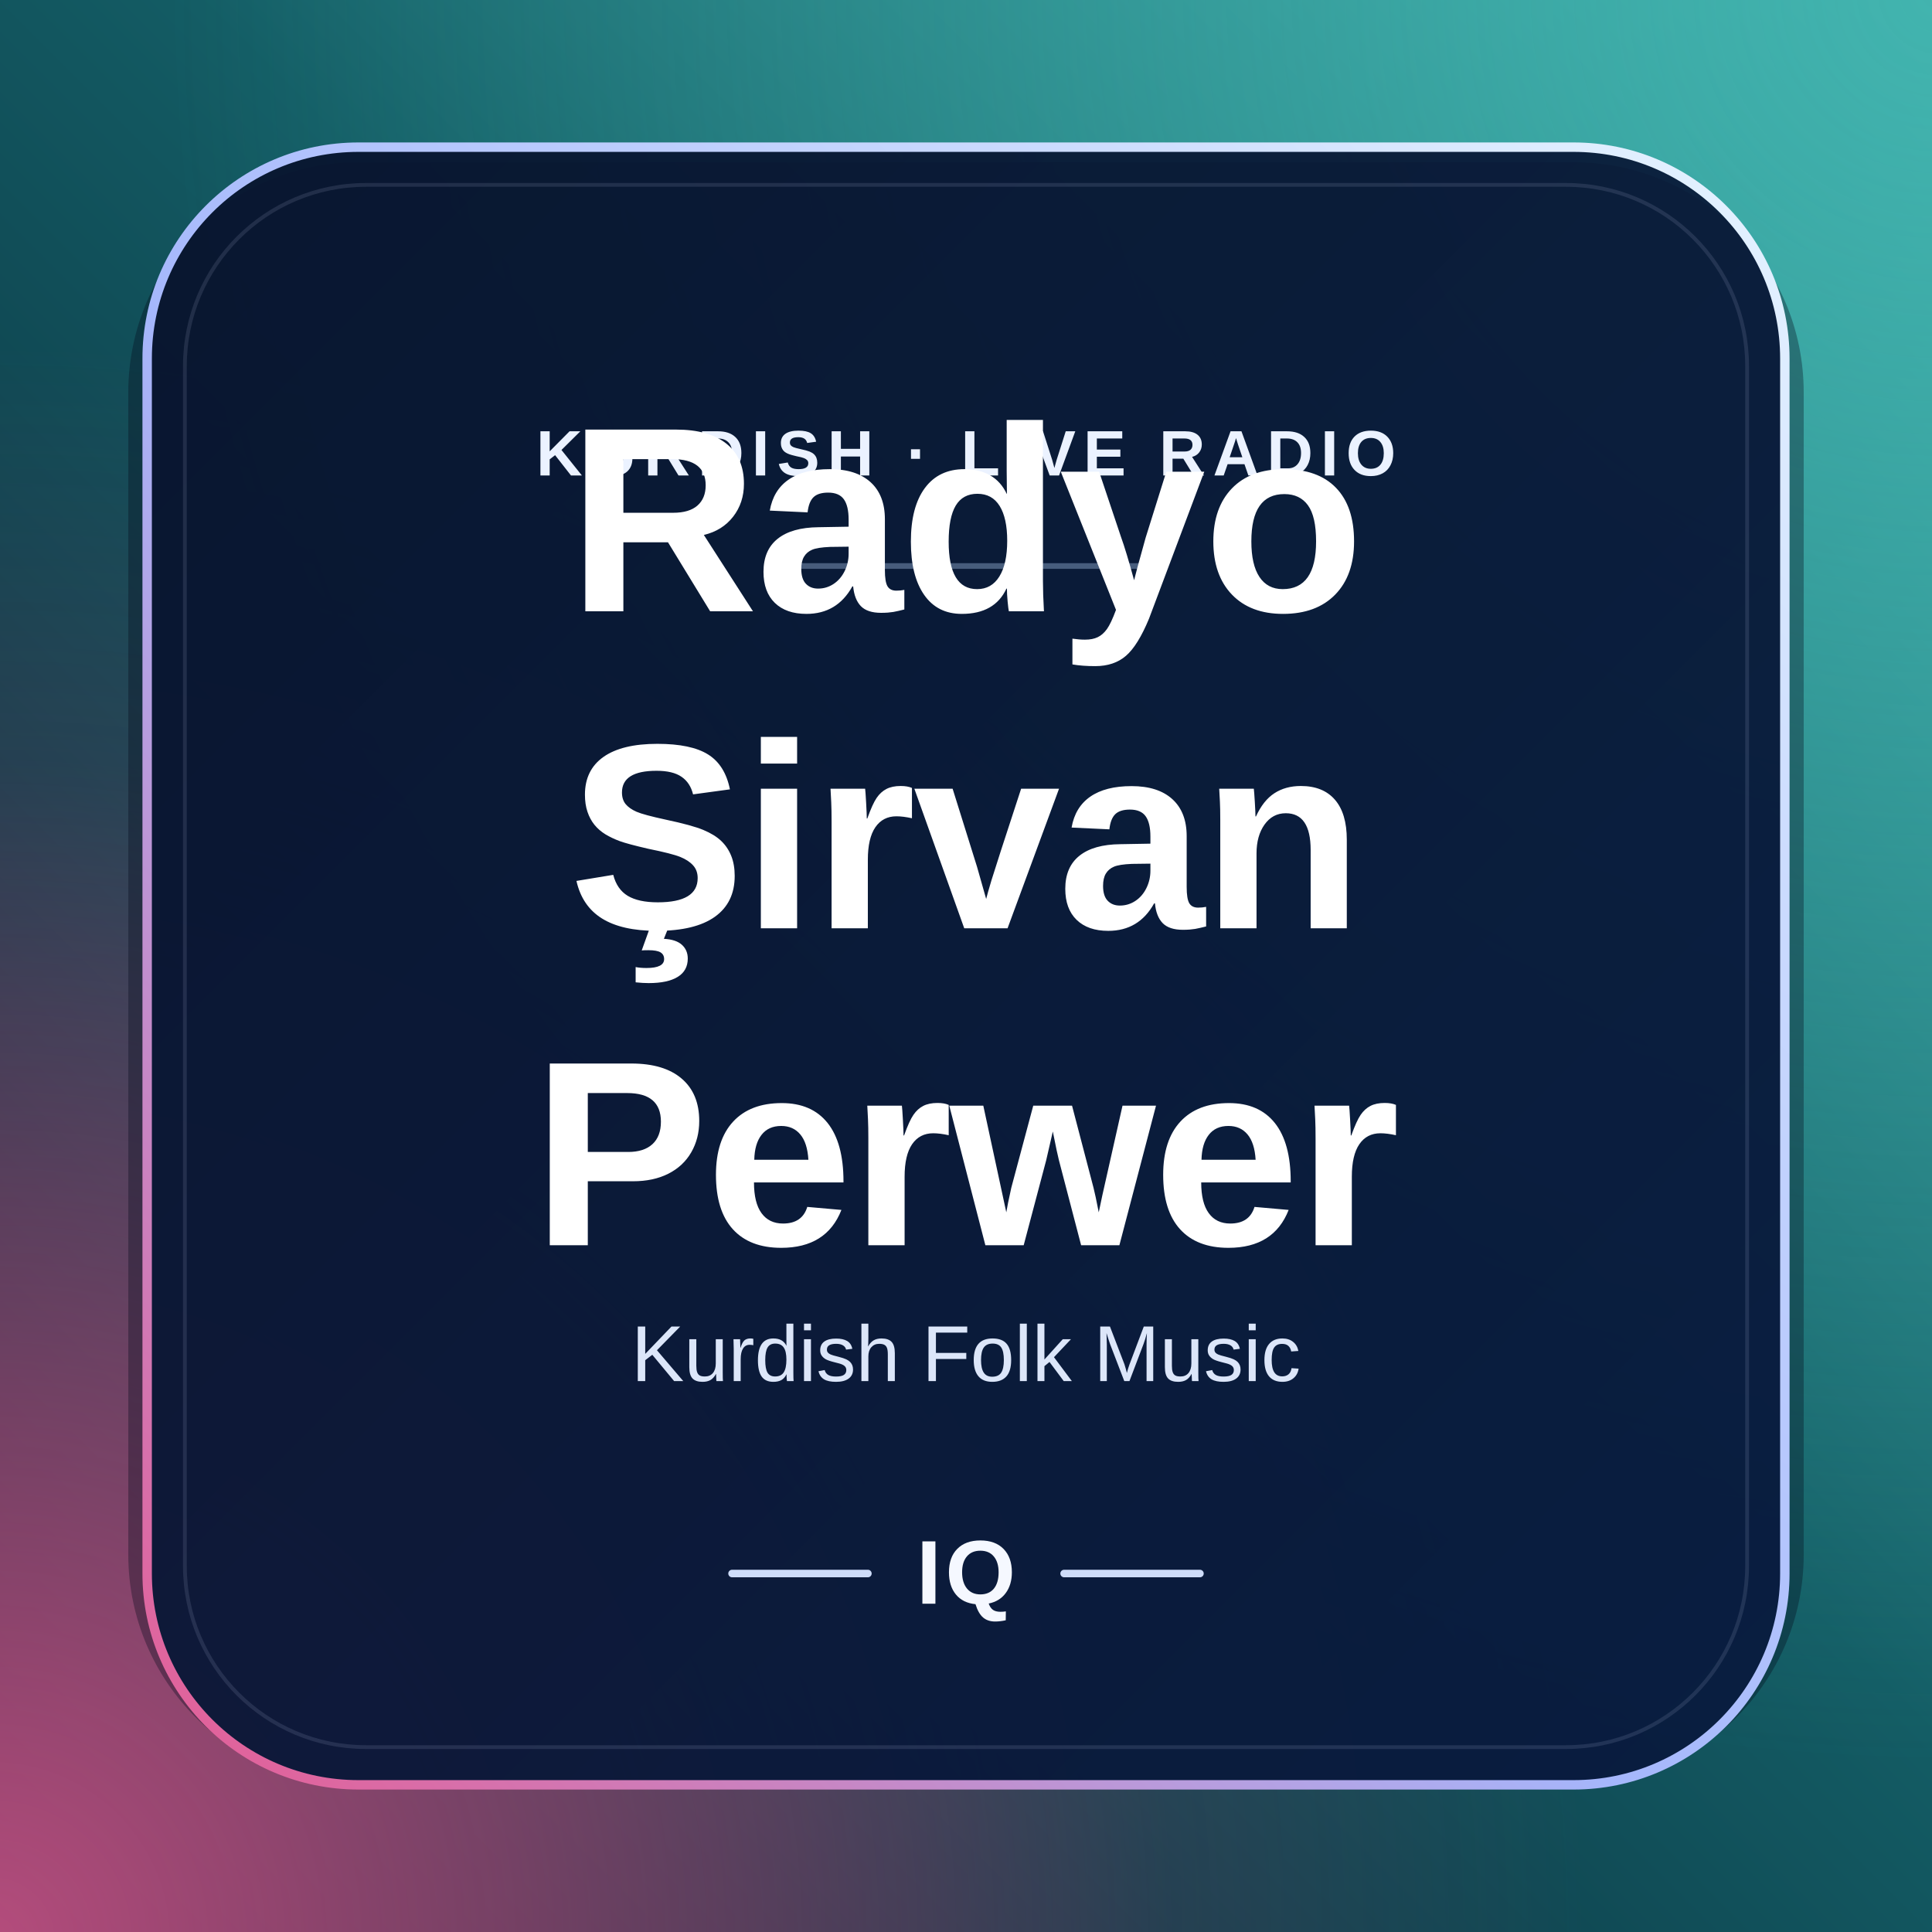
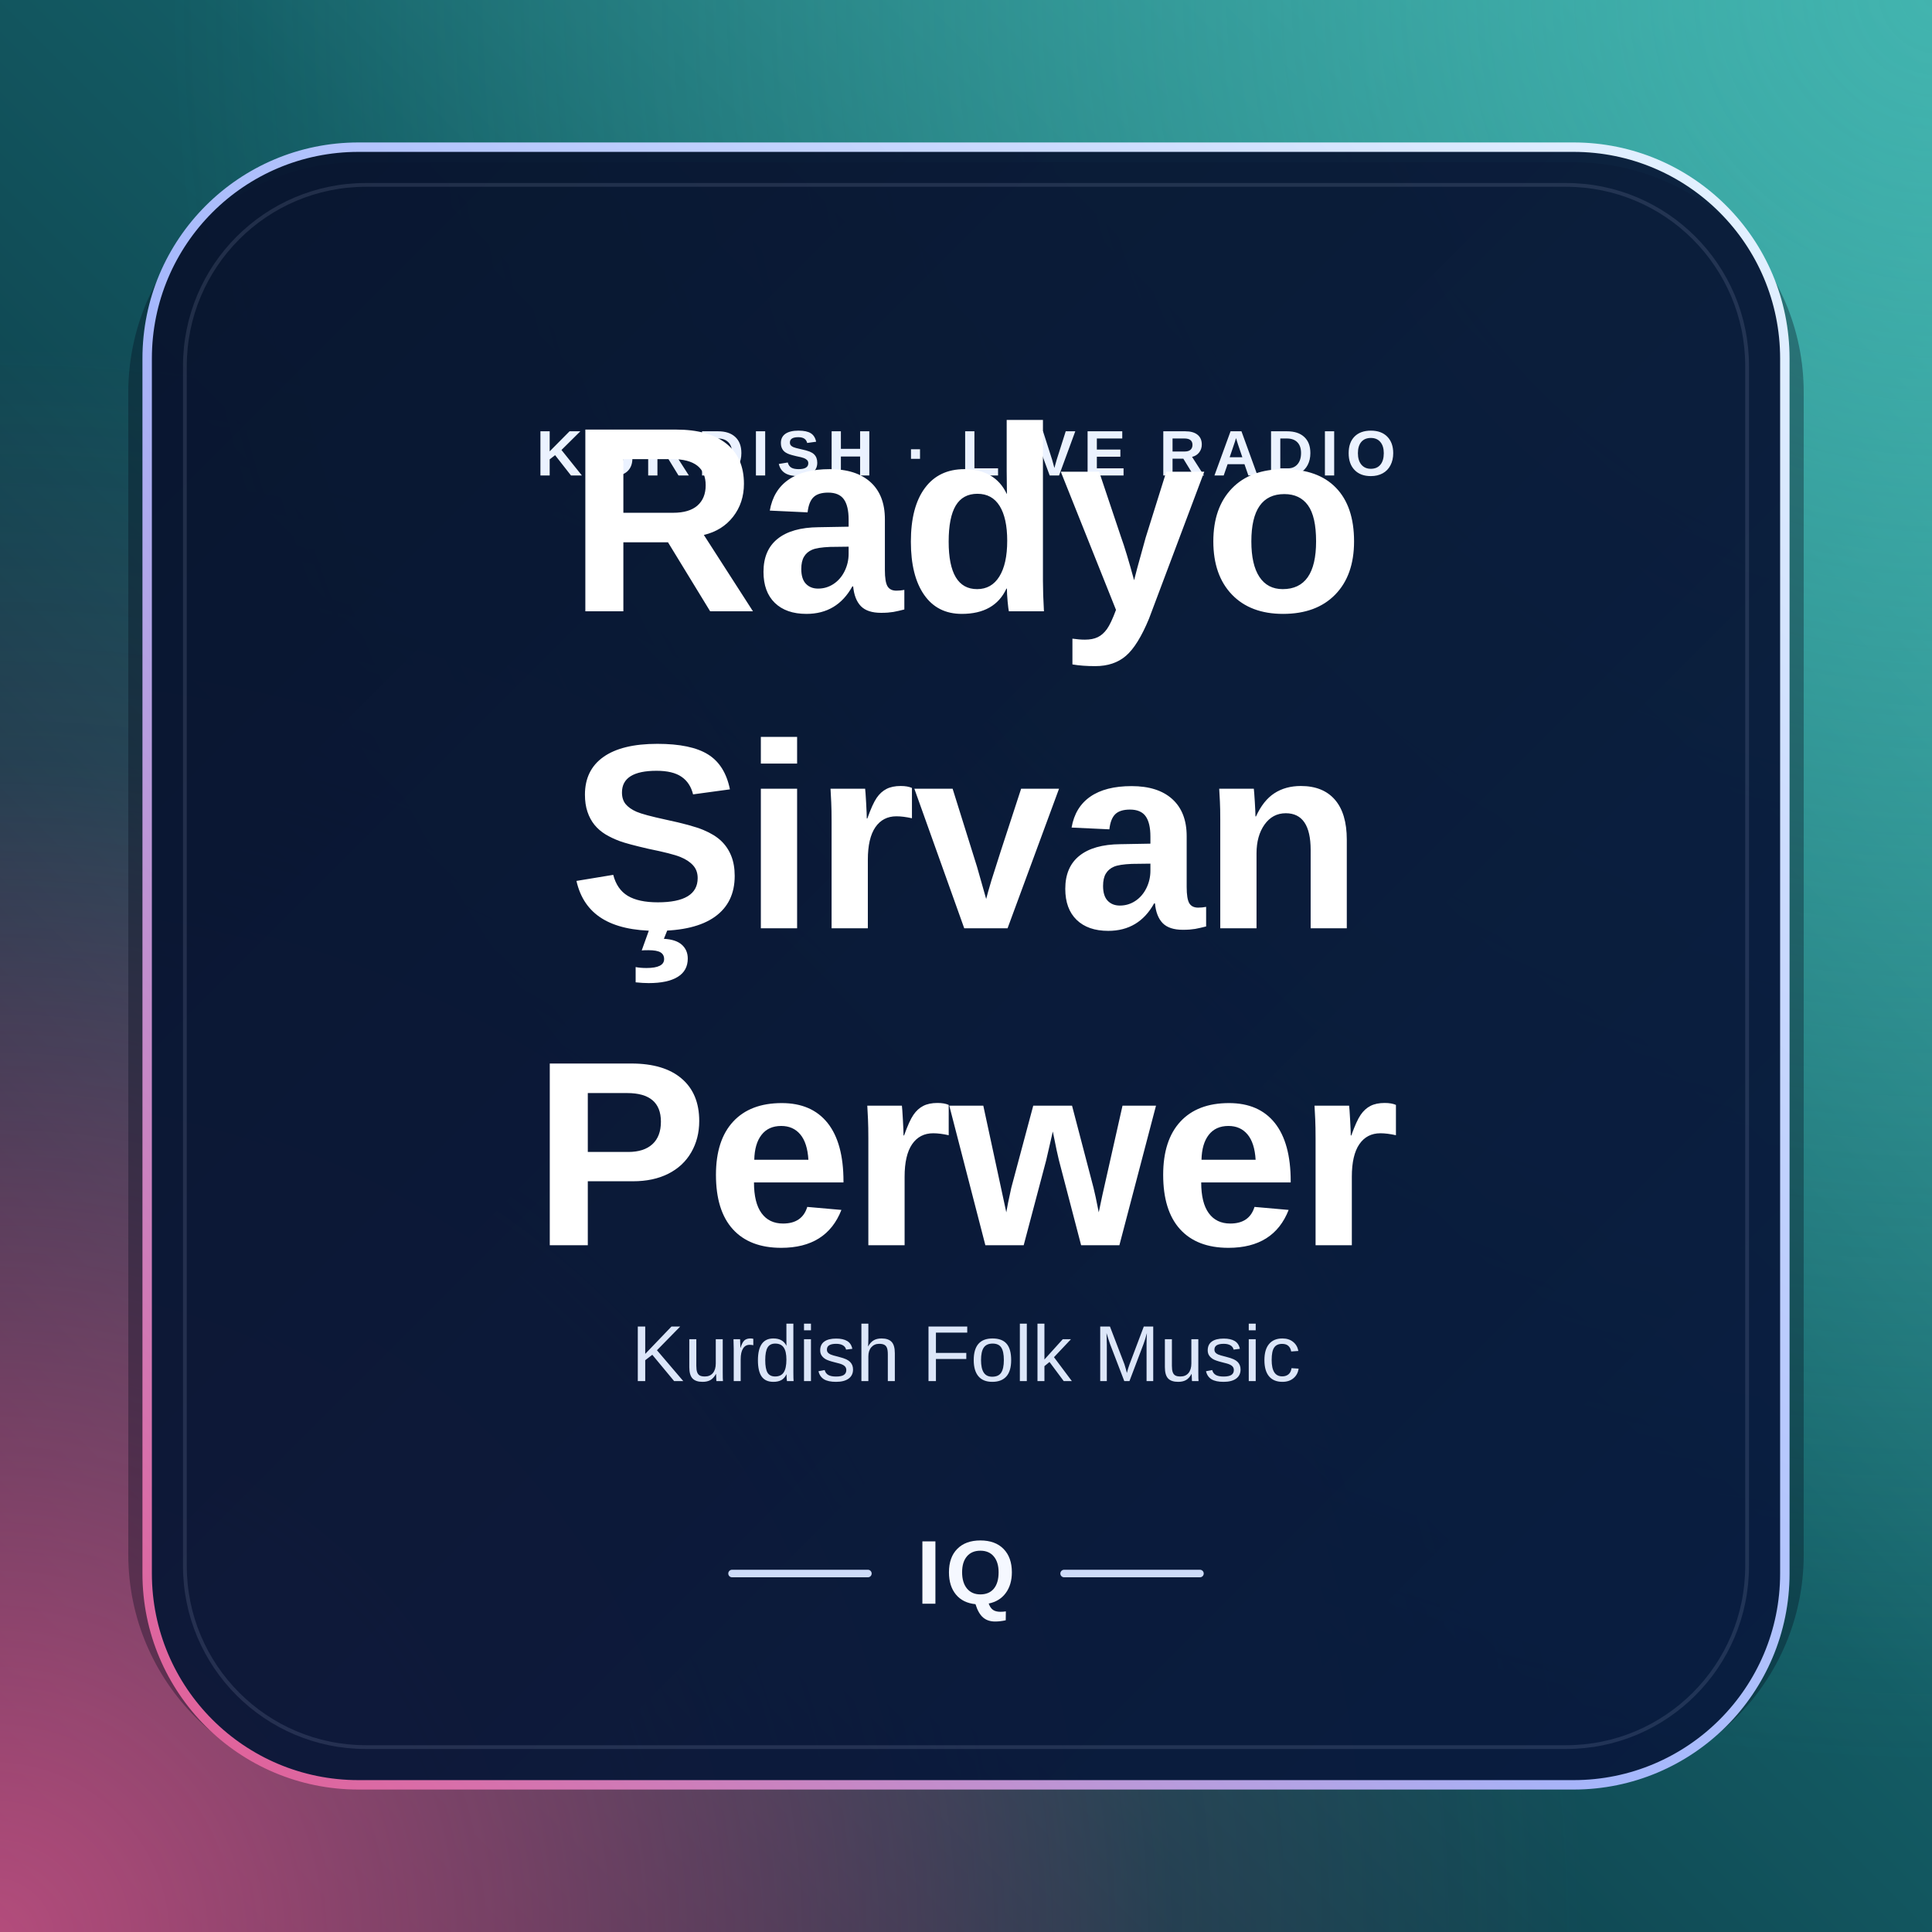
<svg xmlns="http://www.w3.org/2000/svg" width="1254" height="1254" viewBox="0 0 512 512" role="img" aria-label="Radyo Şirvan Perwer radio cover">
  <defs>
    <linearGradient id="background" x1="0" y1="1" x2="1" y2="0">
      <stop offset="0" stop-color="#081528" />
      <stop offset=".55" stop-color="#135c64" />
      <stop offset="1" stop-color="#42b4af" />
    </linearGradient>
    <radialGradient id="leftGlow" cx="0" cy="1" r=".82">
      <stop offset="0" stop-color="#e55c94" stop-opacity=".78" />
      <stop offset=".74" stop-color="#e55c94" stop-opacity=".11" />
      <stop offset="1" stop-color="#e55c94" stop-opacity="0" />
    </radialGradient>
    <radialGradient id="rightGlow" cx="1" cy="0" r=".91">
      <stop offset="0" stop-color="#42b4af" stop-opacity=".64" />
      <stop offset="1" stop-color="#42b4af" stop-opacity="0" />
    </radialGradient>
    <linearGradient id="rim" x1="0" y1="1" x2="1" y2="0">
      <stop offset="0" stop-color="#e55c94" />
      <stop offset=".45" stop-color="#a5b7fc" />
      <stop offset="1" stop-color="#e6f4ff" />
    </linearGradient>
    <linearGradient id="pane" x1="0" y1="0" x2="1" y2="1">
      <stop offset="0" stop-color="#09142e" stop-opacity=".94" />
      <stop offset="1" stop-color="#091b40" stop-opacity=".92" />
    </linearGradient>
  </defs>
  <rect width="512" height="512" fill="url(#background)" />
  <rect width="512" height="512" fill="url(#leftGlow)" />
  <rect width="512" height="512" fill="url(#rightGlow)" />
  <rect x="34" y="43" width="444" height="430" rx="61" fill="#040819" opacity=".34" />
  <rect x="39" y="39" width="434" height="434" rx="56" fill="url(#pane)" stroke="url(#rim)" stroke-width="2.5" />
  <rect x="49" y="49" width="414" height="414" rx="48" fill="none" stroke="#d0deff" stroke-opacity=".12" />
  <text x="256" y="126" text-anchor="middle" font-family="Arial,Helvetica,sans-serif" font-size="17" font-weight="700" letter-spacing="2.0" fill="#ebf2ff">KURDISH · LIVE RADIO</text>
-   <path d="M205 150H307" fill="none" stroke="#adc9ee" stroke-opacity=".38" stroke-width="1.5" />
  <text x="256" y="162" text-anchor="middle" font-family="Arial,Helvetica,sans-serif" font-size="70" font-weight="750" letter-spacing="-0.7" fill="#ffffff">Radyo</text>
  <text x="256" y="246" text-anchor="middle" font-family="Arial,Helvetica,sans-serif" font-size="70" font-weight="750" letter-spacing="-0.7" fill="#ffffff">Şirvan</text>
  <text x="256" y="330" text-anchor="middle" font-family="Arial,Helvetica,sans-serif" font-size="70" font-weight="750" letter-spacing="-0.7" fill="#ffffff">Perwer</text>
  <text x="256" y="366" text-anchor="middle" font-family="Arial,Helvetica,sans-serif" font-size="21" font-weight="400" fill="#dce6f9">Kurdish Folk Music</text>
  <path d="M194 417H230 M282 417H318" fill="none" stroke="#cedcf9" stroke-width="2" stroke-linecap="round" />
  <text x="256" y="425" text-anchor="middle" font-family="Arial,Helvetica,sans-serif" font-size="24" font-weight="700" letter-spacing="1" fill="#f5f8ff">IQ</text>
</svg>
